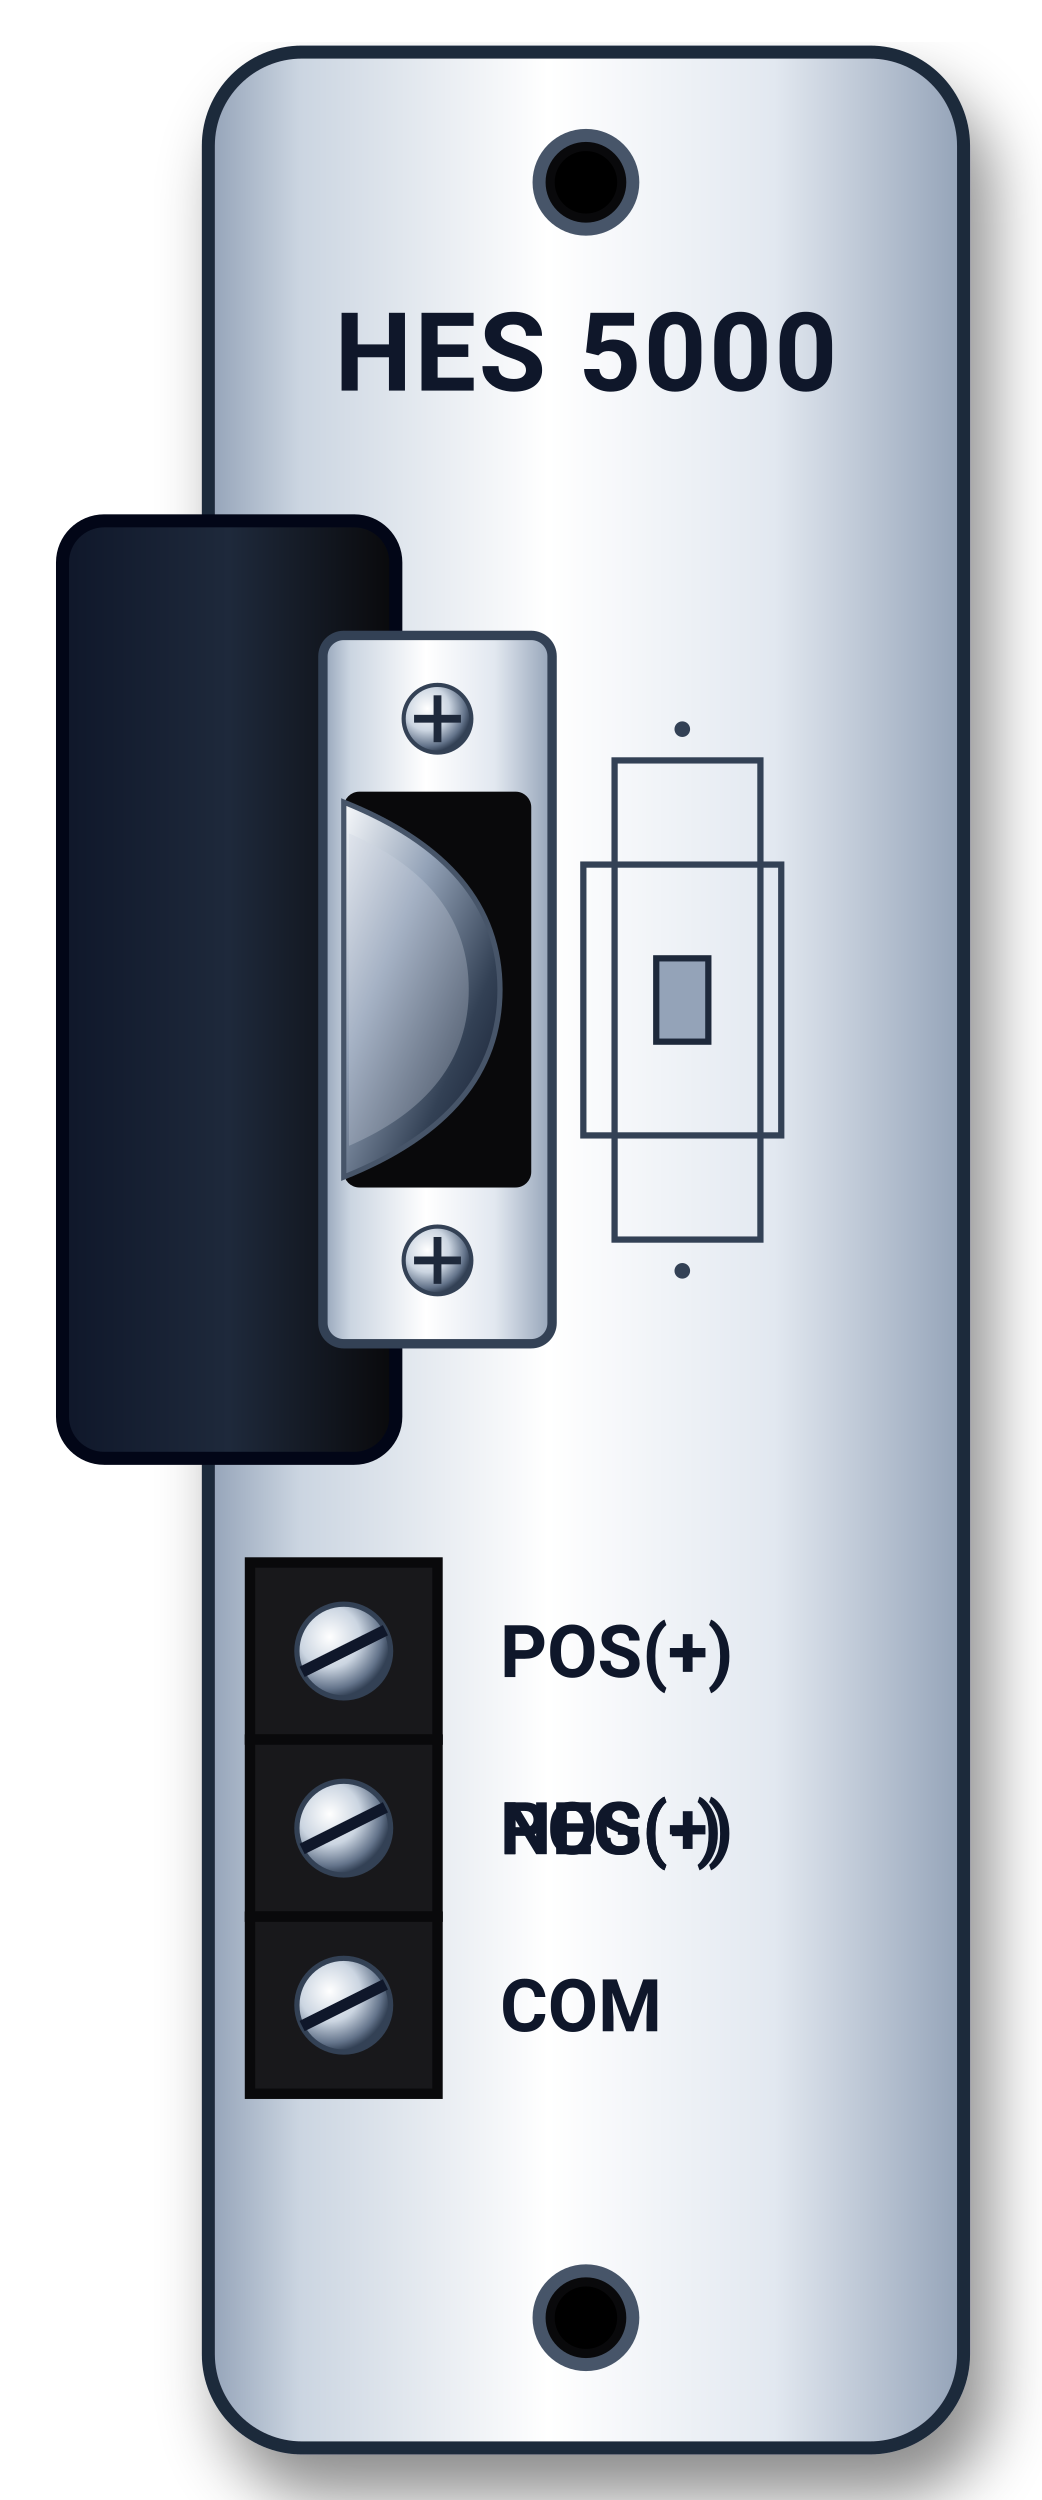
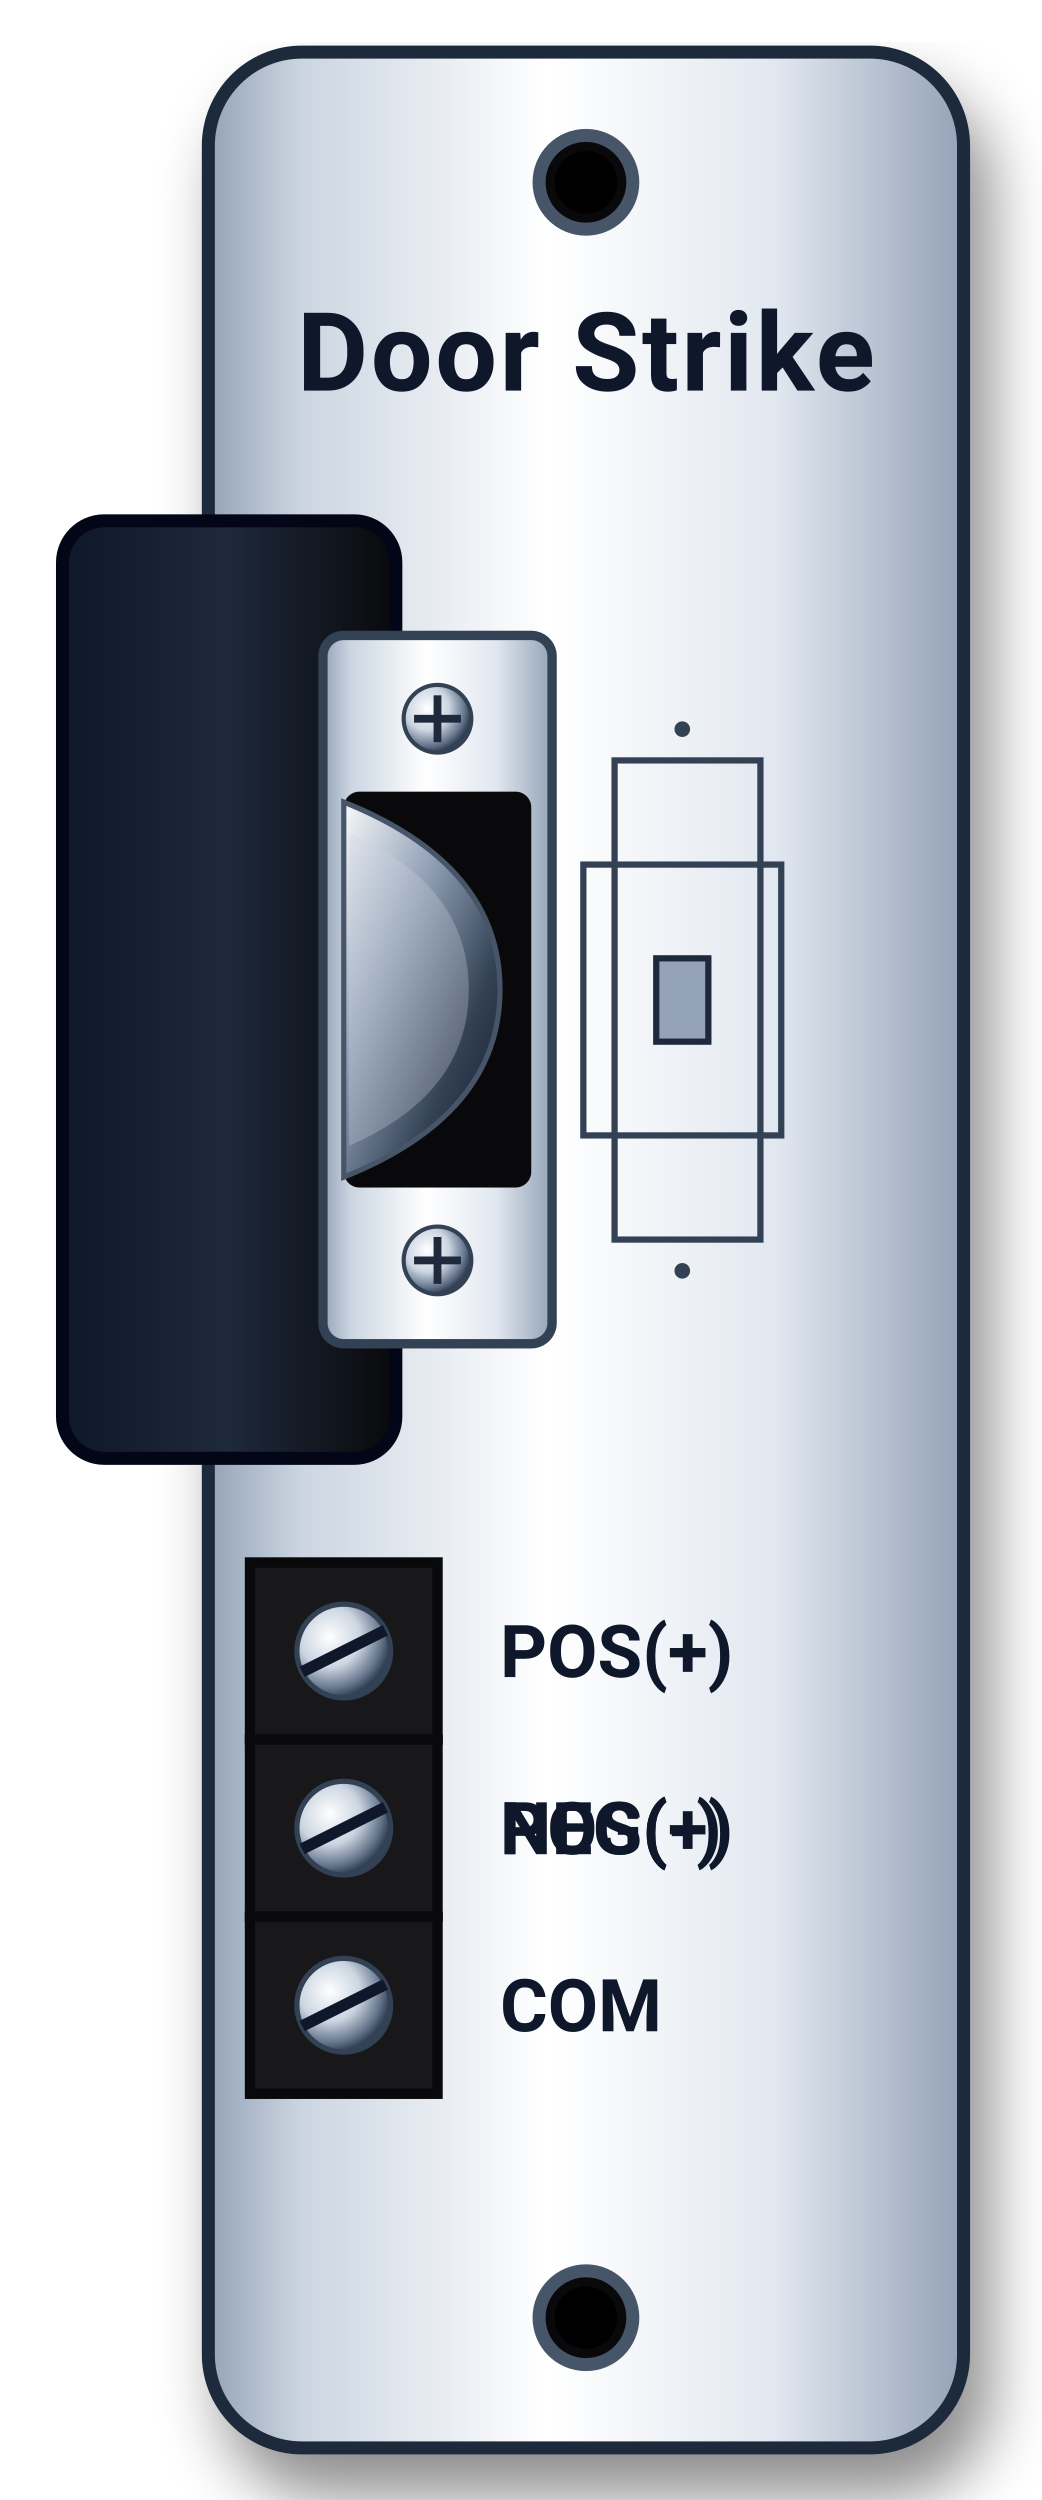
<svg xmlns="http://www.w3.org/2000/svg" viewBox="0 0 200 480" width="200" height="480">
  <defs>
    <linearGradient id="metalPlateGrad" x1="0%" y1="0%" x2="100%" y2="0%">
      <stop offset="0%" stop-color="#94a3b8" />
      <stop offset="12%" stop-color="#cbd5e1" />
      <stop offset="45%" stop-color="#ffffff" />
      <stop offset="75%" stop-color="#e2e8f0" />
      <stop offset="100%" stop-color="#94a3b8" />
    </linearGradient>
    <linearGradient id="plungerGrad" x1="0%" y1="0%" x2="100%" y2="100%">
      <stop offset="0%" stop-color="#f8fafc" />
      <stop offset="35%" stop-color="#94a3b8" />
      <stop offset="70%" stop-color="#334155" />
      <stop offset="100%" stop-color="#0f172a" />
    </linearGradient>
    <radialGradient id="screwMetal" cx="35%" cy="35%" r="65%">
      <stop offset="0%" stop-color="#ffffff" />
      <stop offset="50%" stop-color="#cbd5e1" />
      <stop offset="85%" stop-color="#64748b" />
      <stop offset="100%" stop-color="#334155" />
    </radialGradient>
    <linearGradient id="blackLipGrad" x1="0%" y1="0%" x2="100%" y2="0%">
      <stop offset="0%" stop-color="#0f172a" />
      <stop offset="50%" stop-color="#1e293b" />
      <stop offset="100%" stop-color="#09090b" />
    </linearGradient>
    <filter id="hesShadow" x="-20%" y="-10%" width="140%" height="120%">
      <feDropShadow dx="4" dy="8" stdDeviation="6" flood-color="#000000" flood-opacity="0.45" />
    </filter>
  </defs>
  <rect x="40" y="10" width="145" height="460" rx="18" fill="url(#metalPlateGrad)" stroke="#1e293b" stroke-width="2.5" filter="url(#hesShadow)" />
  <circle cx="112.5" cy="35" r="9" fill="#09090b" stroke="#475569" stroke-width="2.5" />
  <circle cx="112.5" cy="35" r="6" fill="#000000" />
  <circle cx="112.5" cy="445" r="9" fill="#09090b" stroke="#475569" stroke-width="2.5" />
  <circle cx="112.5" cy="445" r="6" fill="#000000" />
-   <text x="112.5" y="75" font-family="'Segoe UI', Roboto, Inter, sans-serif" font-weight="700" font-size="21" fill="#0f172a" text-anchor="middle" letter-spacing="0.5">HES 5000</text>
+   <text x="112.5" y="75" font-family="'Segoe UI', Roboto, Inter, sans-serif" font-weight="700" font-size="21" fill="#0f172a" text-anchor="middle" letter-spacing="0.5">Door Strike</text>
  <rect x="12" y="100" width="64" height="180" rx="8" fill="url(#blackLipGrad)" stroke="#020617" stroke-width="2.5" />
  <rect x="62" y="122" width="44" height="136" rx="4" fill="url(#metalPlateGrad)" stroke="#334155" stroke-width="1.8" />
  <circle cx="84" cy="138" r="6.5" fill="url(#screwMetal)" stroke="#334155" stroke-width="0.8" />
  <line x1="79.5" y1="138" x2="88.5" y2="138" stroke="#1e293b" stroke-width="1.5" />
  <line x1="84" y1="133.5" x2="84" y2="142.5" stroke="#1e293b" stroke-width="1.5" />
  <circle cx="84" cy="242" r="6.5" fill="url(#screwMetal)" stroke="#334155" stroke-width="0.8" />
  <line x1="79.5" y1="242" x2="88.5" y2="242" stroke="#1e293b" stroke-width="1.5" />
  <line x1="84" y1="237.5" x2="84" y2="246.5" stroke="#1e293b" stroke-width="1.5" />
  <rect x="66" y="152" width="36" height="76" rx="3" fill="#09090b" />
  <path d="M 66 154 Q 96 166 96 190 Q 96 214 66 226 Z" fill="url(#plungerGrad)" stroke="#475569" stroke-width="1" />
  <path d="M 67 160 Q 90 170 90 190 Q 90 210 67 220 Z" fill="#cbd5e1" opacity="0.3" />
  <rect x="118" y="146" width="28" height="92" fill="none" stroke="#334155" stroke-width="1.2" />
  <rect x="112" y="166" width="38" height="52" fill="none" stroke="#334155" stroke-width="1.2" />
  <rect x="126" y="184" width="10" height="16" fill="#94a3b8" stroke="#1e293b" stroke-width="1.2" />
  <circle cx="131" cy="140" r="1.5" fill="#334155" />
  <circle cx="131" cy="244" r="1.5" fill="#334155" />
  <g transform="translate(48, 300)">
    <rect x="0" y="0" width="36" height="34" fill="#18181b" stroke="#09090b" stroke-width="2" />
    <circle cx="18" cy="17" r="9" fill="url(#screwMetal)" stroke="#334155" stroke-width="1" />
    <line x1="10" y1="21" x2="26" y2="13" stroke="#0f172a" stroke-width="2.2" />
    <rect x="0" y="34" width="36" height="34" fill="#18181b" stroke="#09090b" stroke-width="2" />
    <circle cx="18" cy="51" r="9" fill="url(#screwMetal)" stroke="#334155" stroke-width="1" />
    <line x1="10" y1="55" x2="26" y2="47" stroke="#0f172a" stroke-width="2.2" />
    <rect x="0" y="68" width="36" height="34" fill="#18181b" stroke="#09090b" stroke-width="2" />
    <circle cx="18" cy="85" r="9" fill="url(#screwMetal)" stroke="#334155" stroke-width="1" />
    <line x1="10" y1="89" x2="26" y2="81" stroke="#0f172a" stroke-width="2.2" />
  </g>
  <text x="96" y="322" font-family="'Segoe UI', Roboto, sans-serif" font-weight="700" font-size="14" fill="#0f172a">POS(+)</text>
  <text x="96" y="356" font-family="'Segoe UI', Roboto, sans-serif" font-weight="700" font-size="14" fill="#0f172a">POS(+)</text>
  <text x="96" y="356" fill="#0f172a" font-family="'Segoe UI', Roboto, sans-serif" font-weight="700" font-size="14">NEG(-)</text>
  <text x="96" y="390" font-family="'Segoe UI', Roboto, sans-serif" font-weight="700" font-size="14" fill="#0f172a">COM</text>
</svg>
